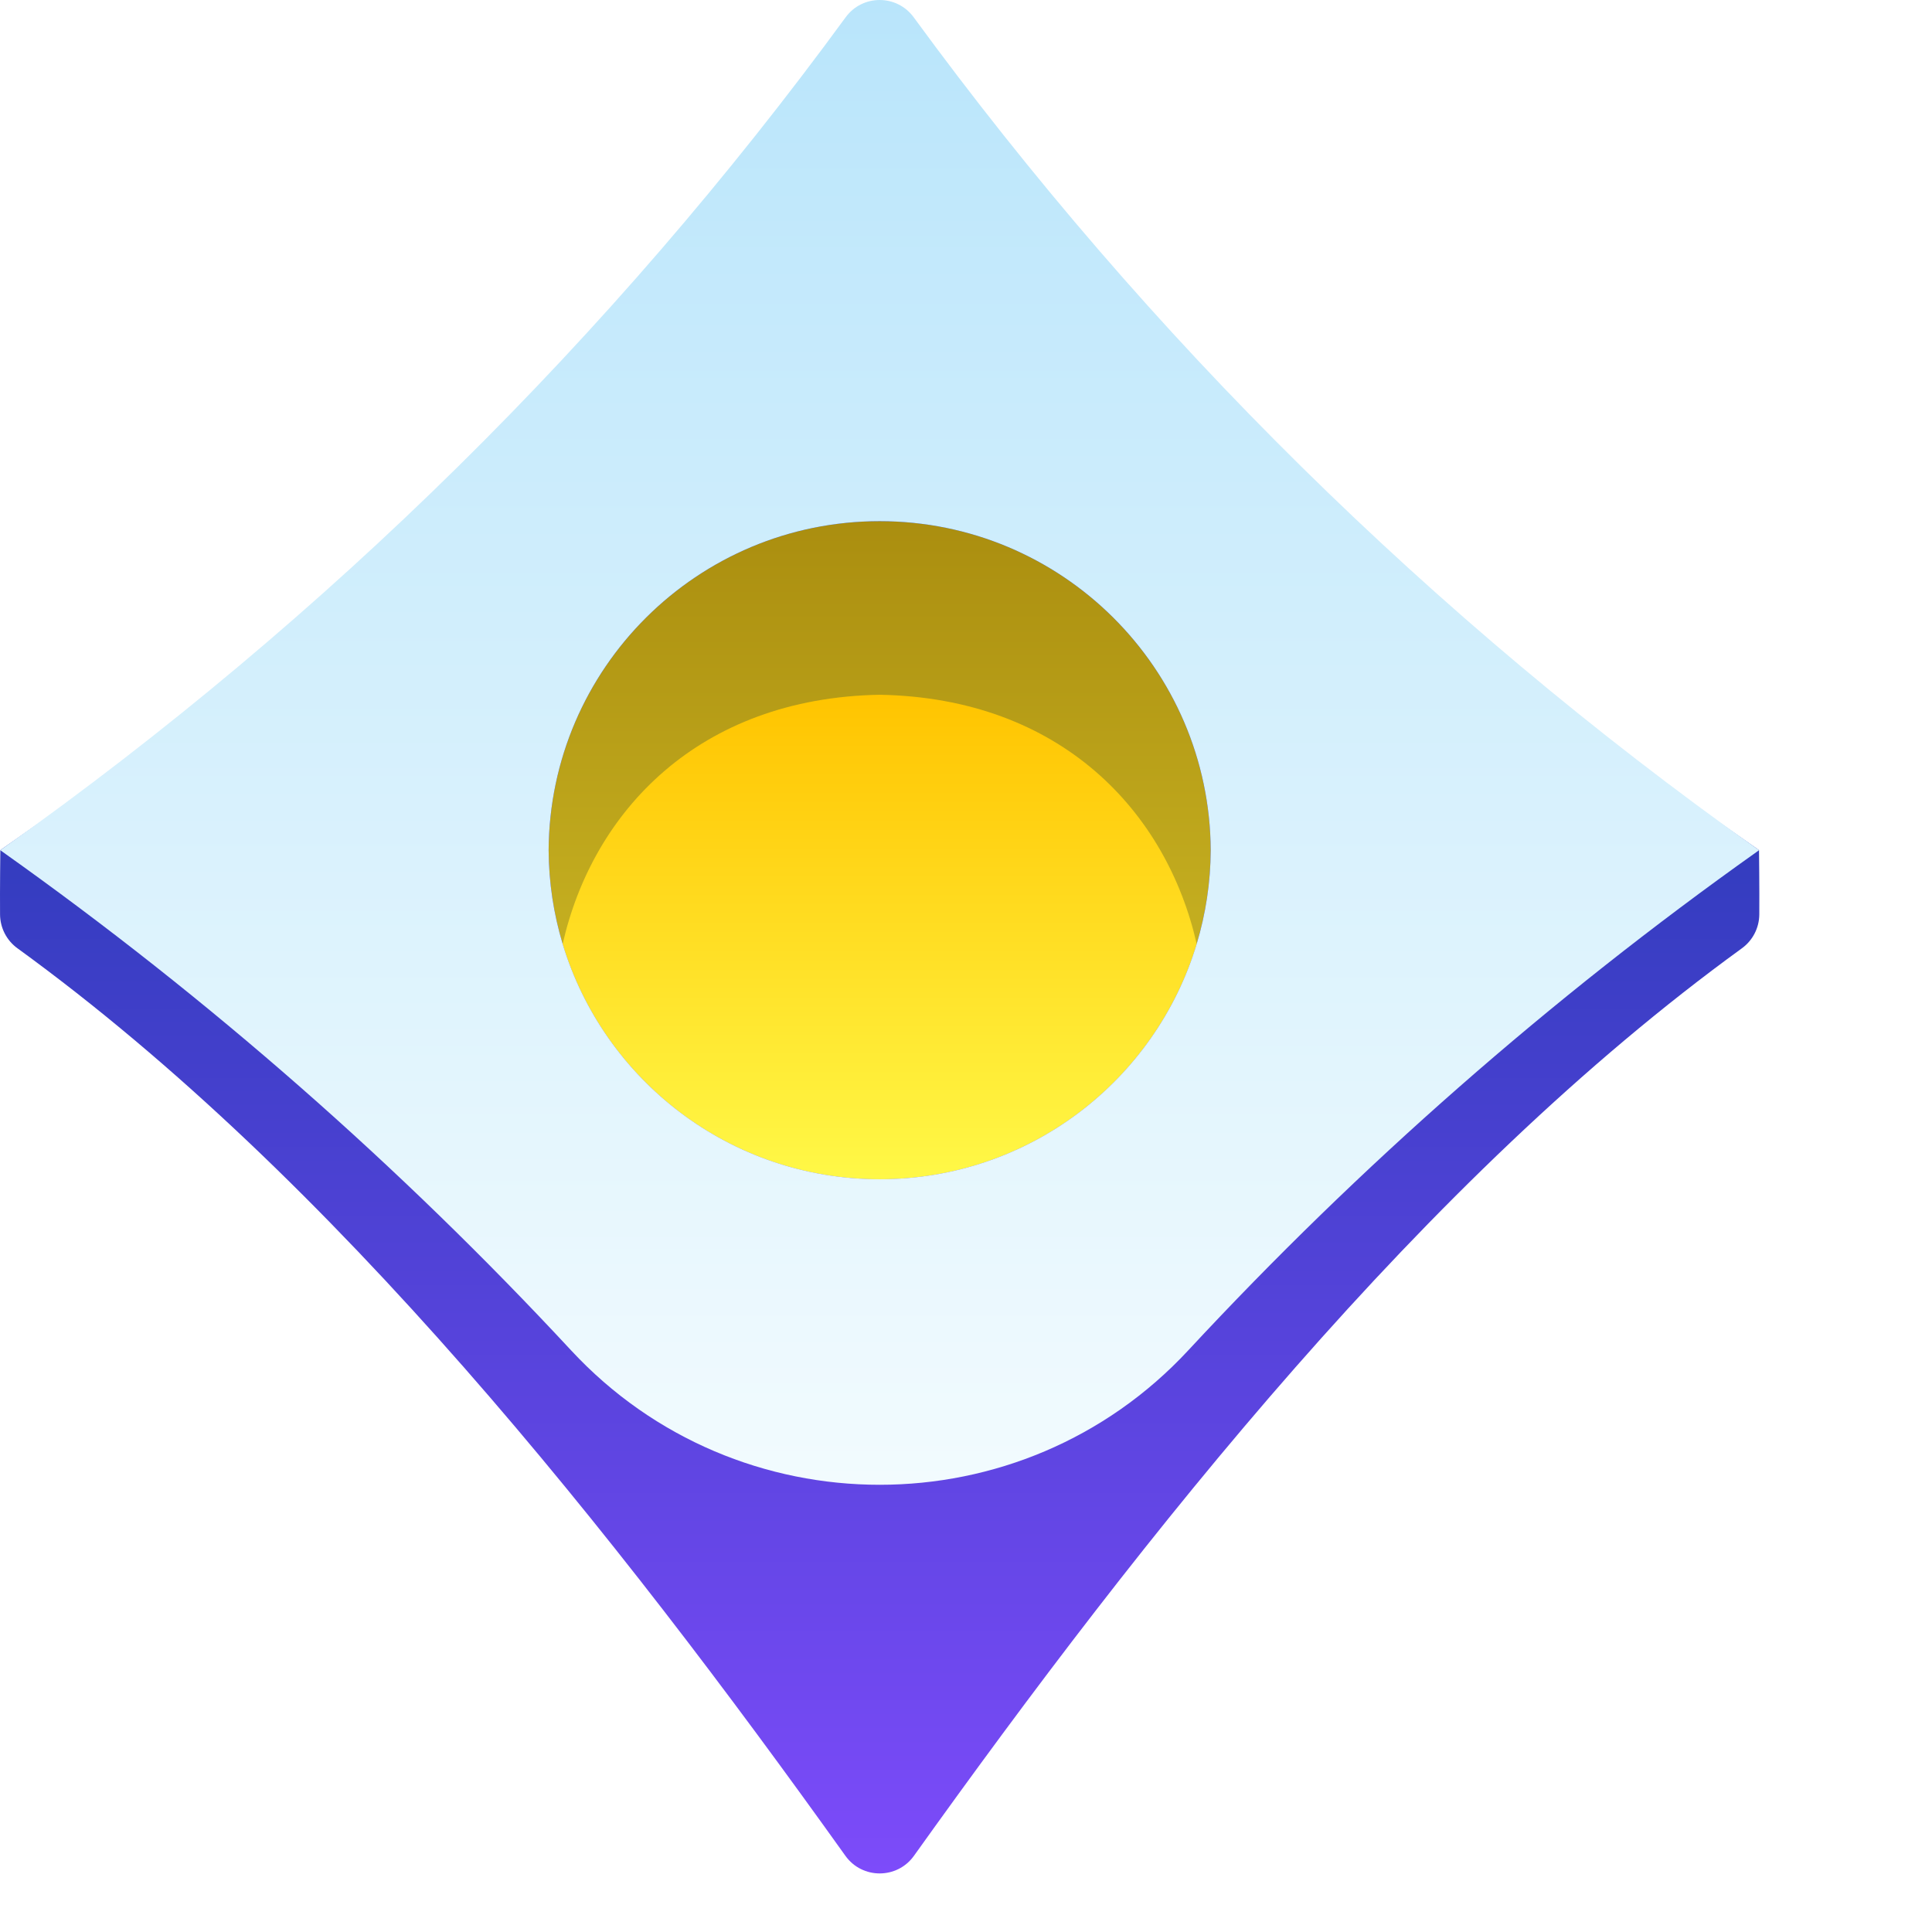
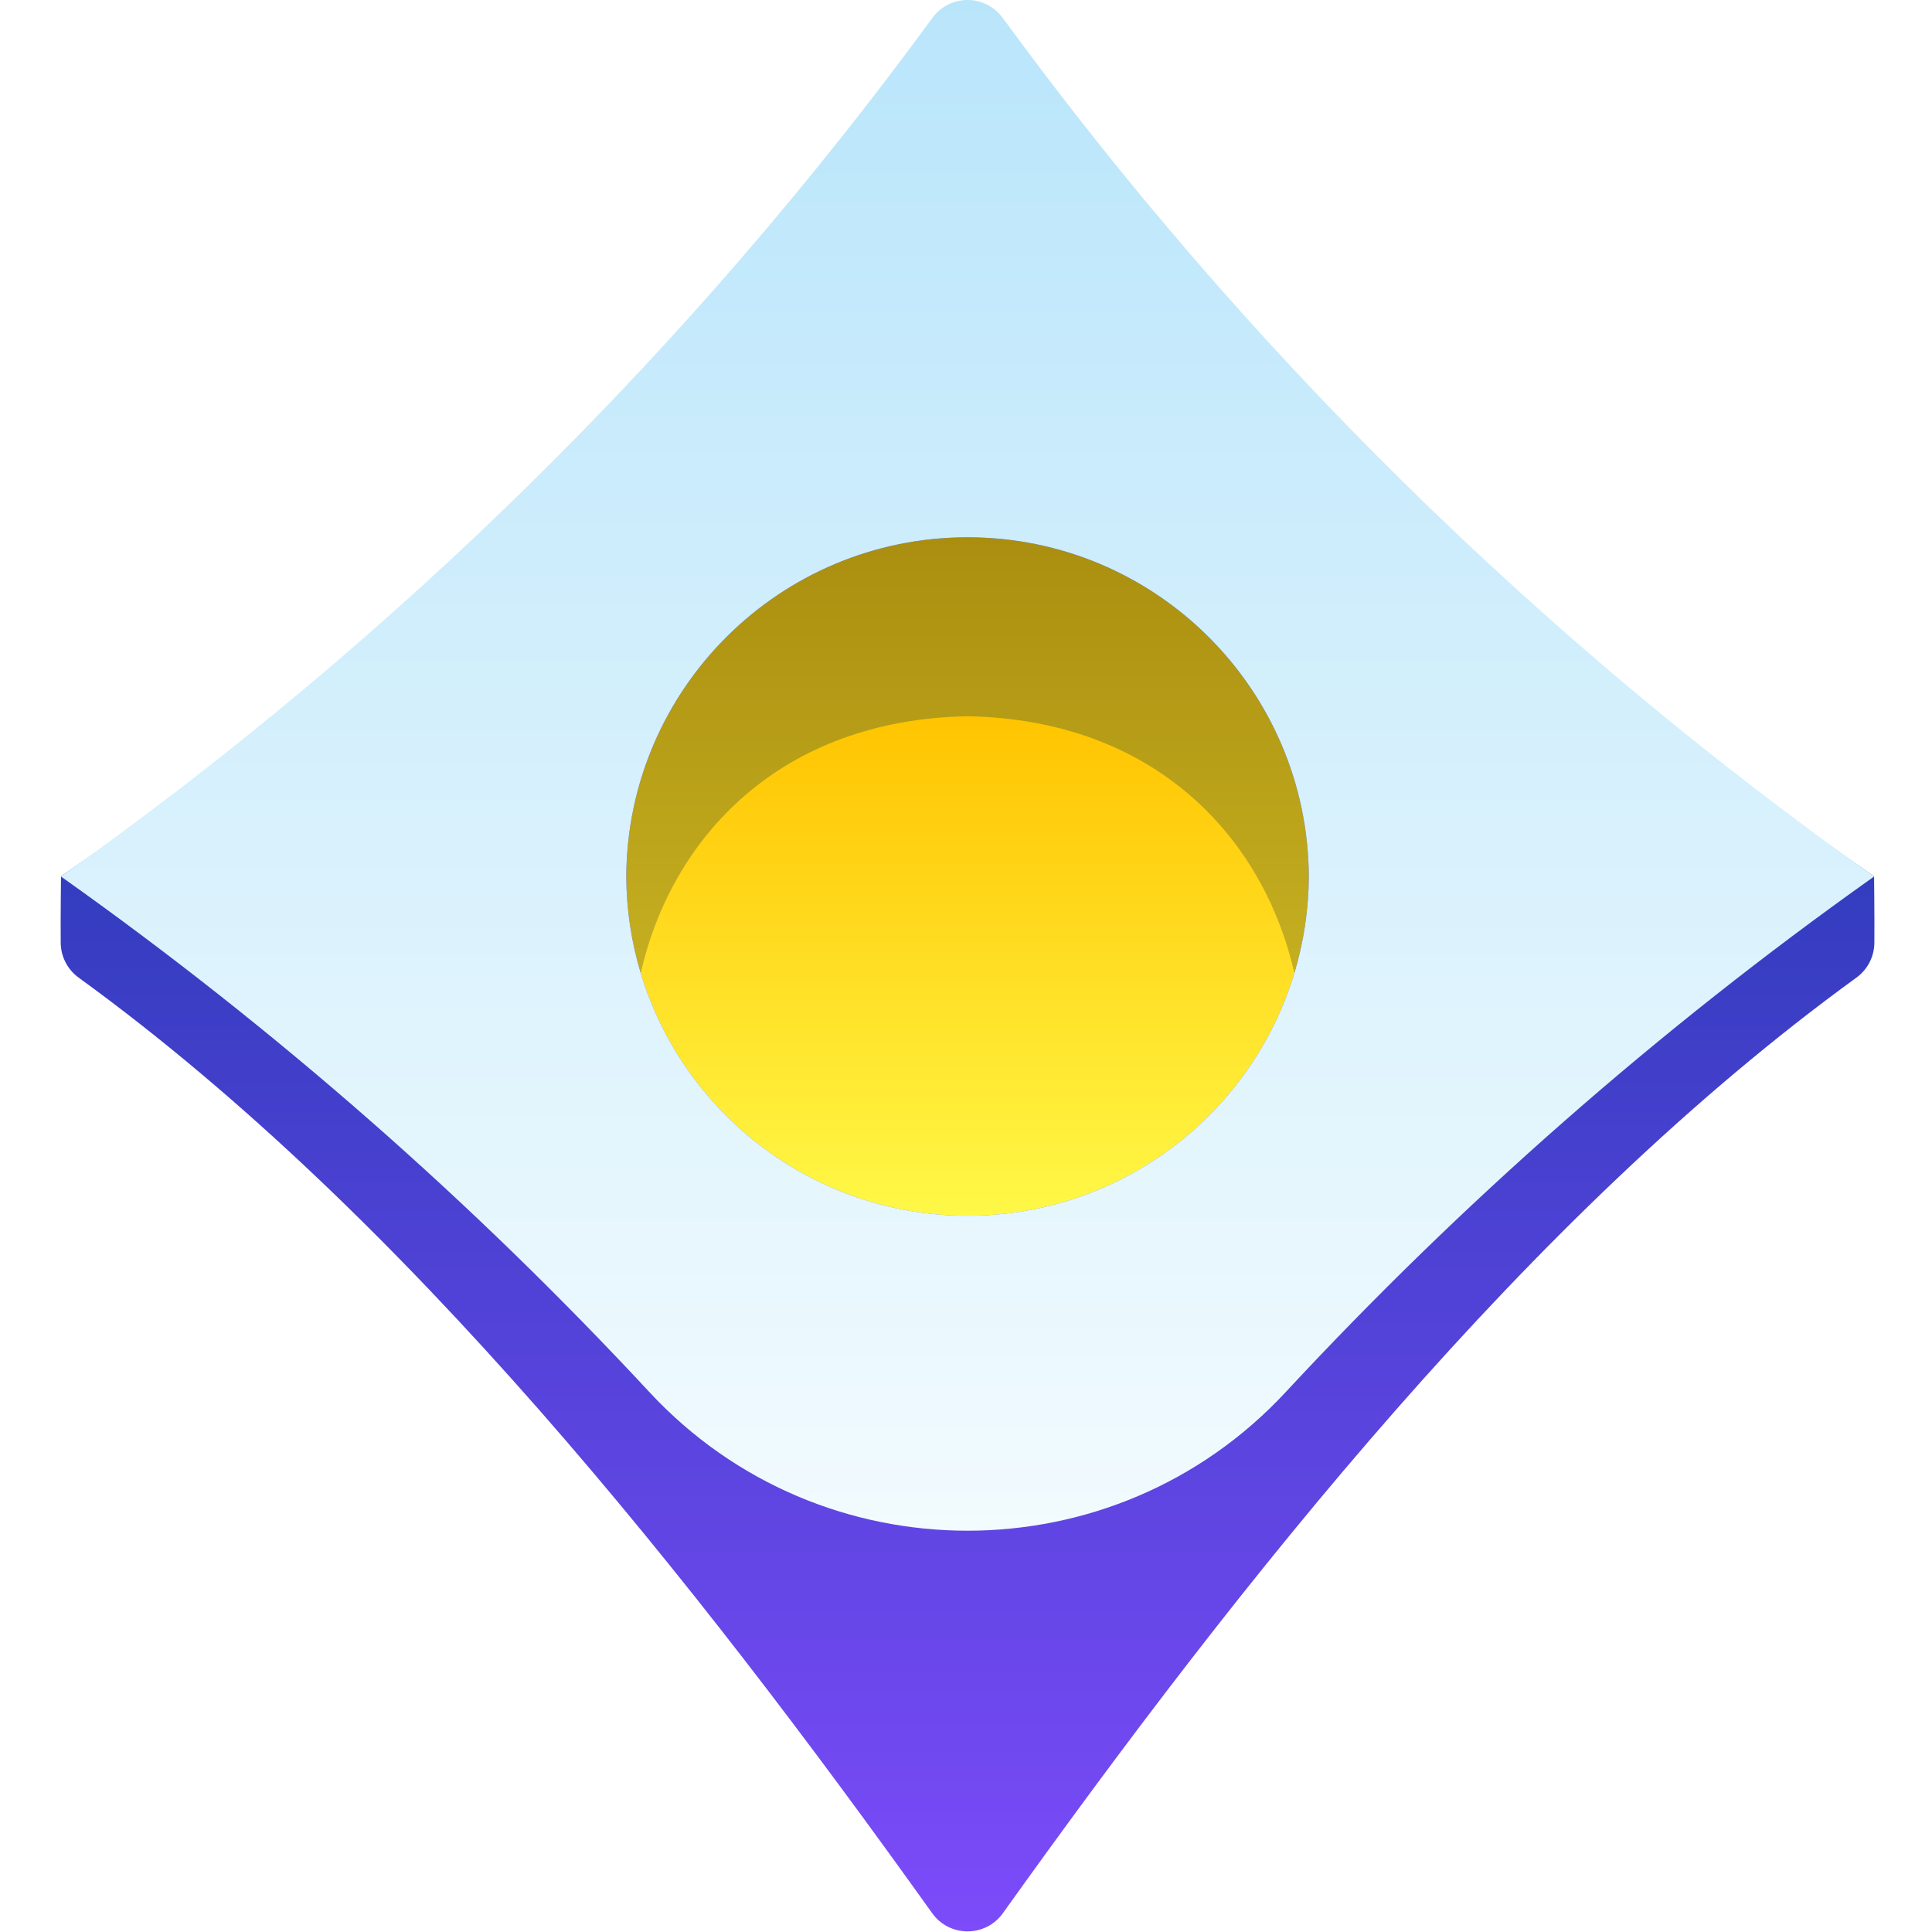
- <svg xmlns="http://www.w3.org/2000/svg" id="Layer_1" data-name="Layer 1" viewBox="0 0 1100 1100">
+ <svg viewBox="0 0 1067 1067">
  <defs>
    <linearGradient id="linear-gradient-background" x1="500.85" y1="81.73" x2="500.85" y2="1066.65" gradientUnits="userSpaceOnUse">
      <stop offset="0" stop-color="#003296" />
      <stop offset="1" stop-color="#7d4bfa" />
    </linearGradient>
    <linearGradient id="linear-gradient-crescent" x1="500.85" y1="81.73" x2="500.85" y2="1066.65" gradientUnits="userSpaceOnUse">
      <stop offset="0" stop-color="#937000" />
      <stop offset="1" stop-color="#fff946" />
    </linearGradient>
    <linearGradient id="linear-gradient-half-circle" x1="500.85" y1="395.57" x2="500.85" y2="671.4" gradientUnits="userSpaceOnUse">
      <stop offset="0" stop-color="#FFC400" />
      <stop offset="1" stop-color="#fff847" />
    </linearGradient>
    <linearGradient id="linear-gradient-top" x1="500.85" y1="845.37" x2="500.85" y2="0" gradientUnits="userSpaceOnUse">
      <stop offset="0" stop-color="#f2fbfe" />
      <stop offset="1" stop-color="#b9e5fb" />
    </linearGradient>
  </defs>
-   <path style="fill: url(#linear-gradient-background)" d="M1001.51,484.07l-1.39-1.01-.22-.16c-192.58-136.45-362.59-208.19-499.05-401.17C364.39,274.71,194.38,346.45,1.8,482.9l-.22.16-1.39,1.01s-.28,22.27-.16,36.64c.07,7.62,3.75,14.74,9.92,19.22,180.8,131.22,340.07,332.95,471.38,516.68,9.57,13.39,29.47,13.39,39.04,0,131.31-183.73,290.58-385.46,471.38-516.68,6.17-4.48,9.85-11.6,9.92-19.22.12-14.37-.16-36.64-.16-36.64Z" />
-   <path style="fill: url(#linear-gradient-crescent)" d="M681.34,537.44c-23.39,77.51-95.35,133.96-180.49,133.96s-157.09-56.44-180.49-133.94c-5.1-16.92-7.89-34.84-8-53.39.62-103.57,84.77-187.33,188.49-187.33s187.87,83.76,188.49,187.33c-.11,18.55-2.9,36.46-8,53.37Z" />
-   <path style="fill: url(#linear-gradient-half-circle)" d="M681.34,537.44c-23.39,77.51-95.35,133.96-180.49,133.96s-157.09-56.44-180.49-133.94c17.05-75.23,77.22-140.06,180.5-141.89,103.27,1.84,163.42,66.66,180.48,141.87Z" />
-   <path style="fill: url(#linear-gradient-top)" d="M1000.12,483.06l-.22-.16C815.66,352.1,653.53,192.17,520.23,9.85c-9.6-13.13-29.16-13.13-38.76,0C348.17,192.17,186.04,352.1,1.8,482.9l-.22.16-1.39,1.01,1.61,1.17c117.34,83.31,225.71,178.43,323.38,283.62,94.71,102.02,256.63,102.02,351.34,0,97.67-105.19,206.04-200.31,323.38-283.62l1.61-1.17-1.39-1.01ZM681.34,537.44c-23.39,77.51-95.35,133.96-180.49,133.96s-157.09-56.44-180.49-133.94c-5.1-16.92-7.89-34.84-8-53.39.62-103.57,84.77-187.33,188.49-187.33s187.87,83.76,188.49,187.33c-.11,18.55-2.9,36.46-8,53.37Z" />
+   <g transform="translate(33.5, 0)">
+     <path style="fill: url(#linear-gradient-background)" d="M1001.51,484.07l-1.39-1.01-.22-.16c-192.58-136.45-362.59-208.19-499.05-401.17C364.39,274.71,194.38,346.45,1.8,482.9l-.22.16-1.39,1.01s-.28,22.27-.16,36.64c.07,7.62,3.75,14.74,9.92,19.22,180.8,131.22,340.07,332.95,471.38,516.68,9.57,13.39,29.47,13.39,39.04,0,131.31-183.73,290.58-385.46,471.38-516.68,6.17-4.48,9.85-11.6,9.92-19.22.12-14.37-.16-36.64-.16-36.64Z" />
+     <path style="fill: url(#linear-gradient-crescent)" d="M681.34,537.44c-23.39,77.51-95.35,133.96-180.49,133.96s-157.09-56.44-180.49-133.94c-5.1-16.92-7.89-34.84-8-53.39.62-103.57,84.77-187.33,188.49-187.33s187.87,83.76,188.49,187.33c-.11,18.55-2.9,36.46-8,53.37Z" />
+     <path style="fill: url(#linear-gradient-half-circle)" d="M681.34,537.44c-23.39,77.51-95.35,133.96-180.49,133.96s-157.09-56.44-180.49-133.94c17.05-75.23,77.22-140.06,180.5-141.89,103.27,1.84,163.42,66.66,180.48,141.87Z" />
+     <path style="fill: url(#linear-gradient-top)" d="M1000.12,483.06l-.22-.16C815.66,352.1,653.53,192.17,520.23,9.85c-9.6-13.13-29.16-13.13-38.76,0C348.17,192.17,186.04,352.1,1.8,482.9l-.22.16-1.39,1.01,1.61,1.17c117.34,83.31,225.71,178.43,323.38,283.62,94.71,102.02,256.63,102.02,351.34,0,97.67-105.19,206.04-200.31,323.38-283.62l1.61-1.17-1.39-1.01ZM681.34,537.44c-23.39,77.51-95.35,133.96-180.49,133.96s-157.09-56.44-180.49-133.94c-5.1-16.92-7.89-34.84-8-53.39.62-103.57,84.77-187.33,188.49-187.33s187.87,83.76,188.49,187.33c-.11,18.55-2.9,36.46-8,53.37Z" />
+   </g>
</svg>
